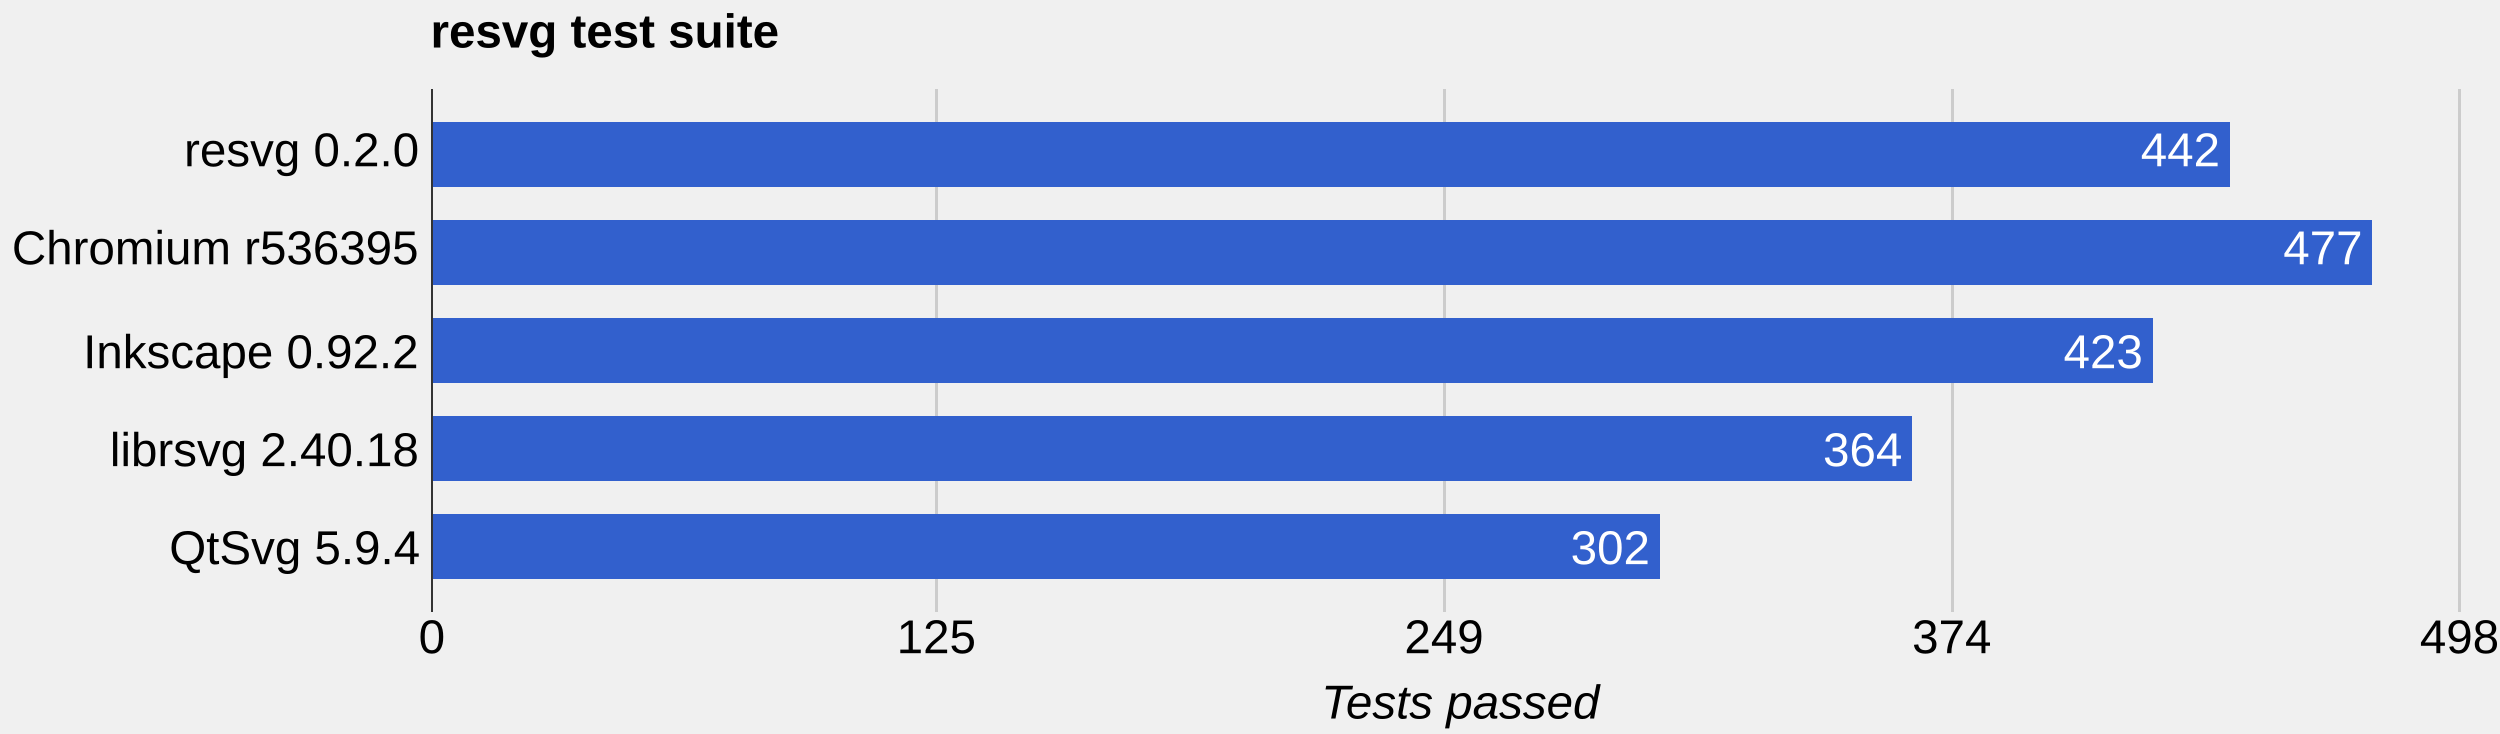
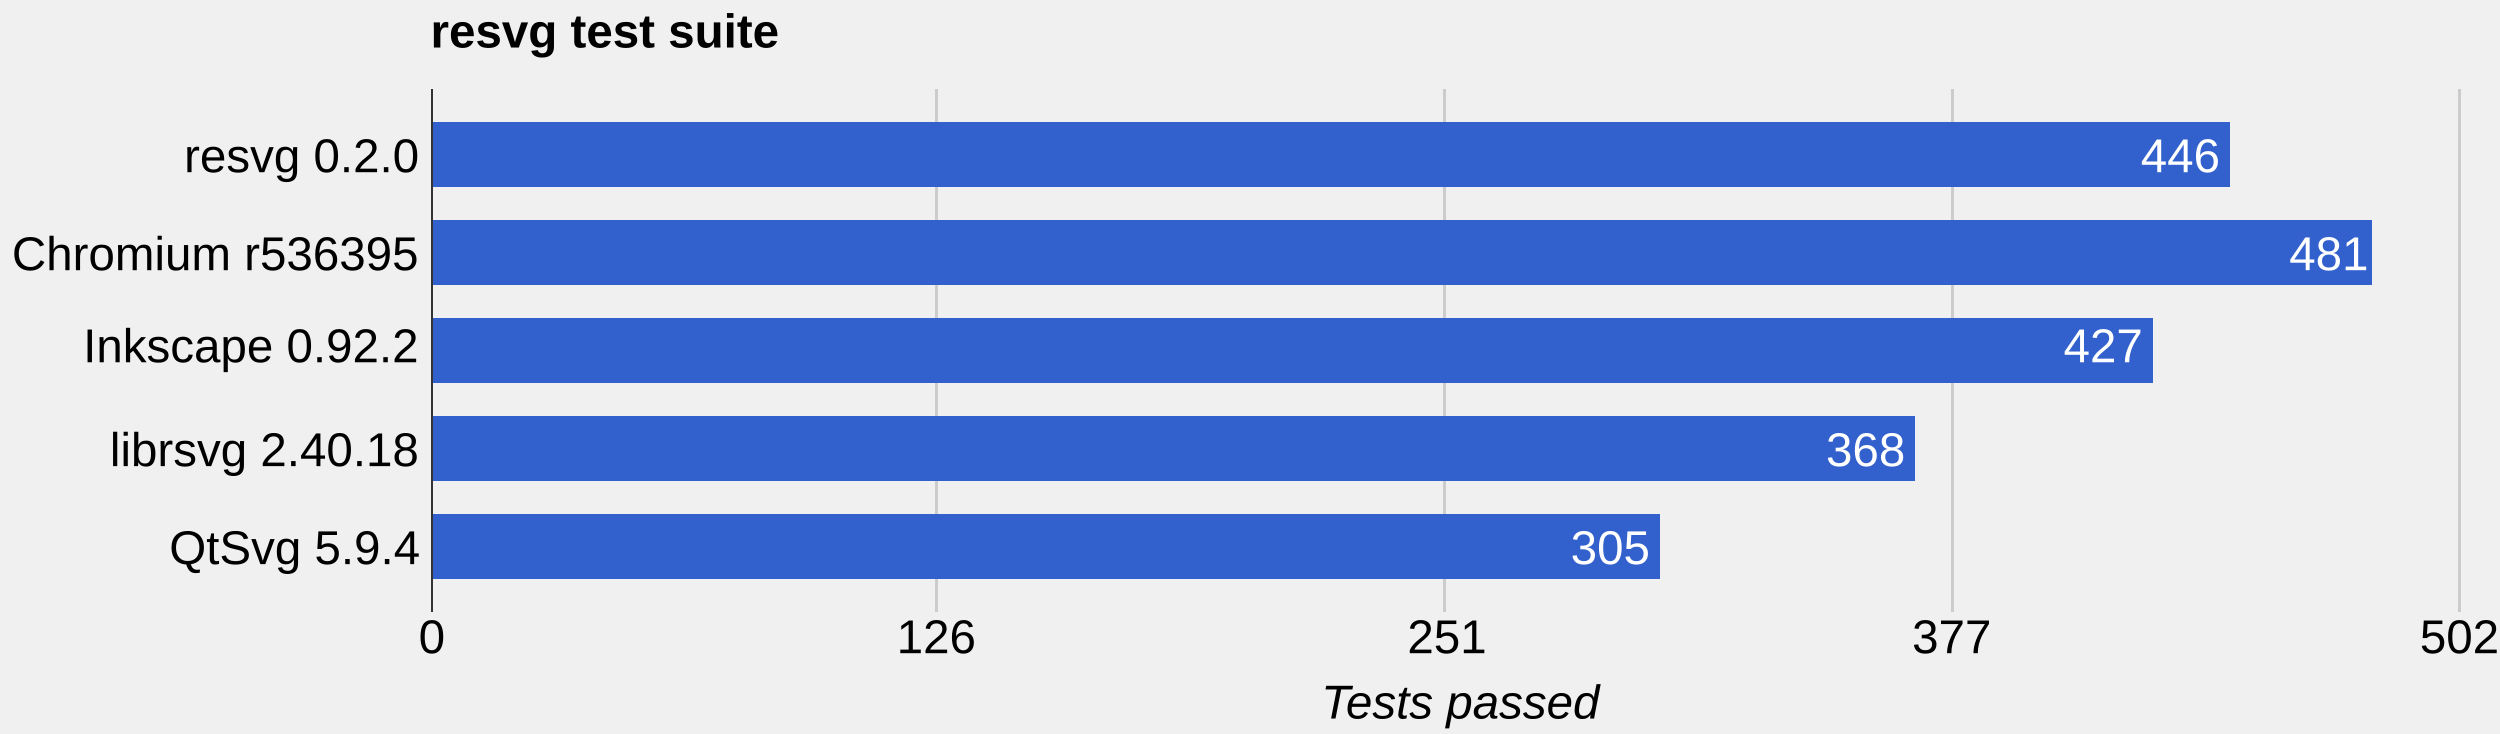
<svg xmlns="http://www.w3.org/2000/svg" height="247" shape-rendering="crispEdges" width="842">
  <text font-family="Arial" font-size="16" font-weight="bold" x="145" y="16">resvg test suite</text>
-   <text font-family="Arial" font-size="16" x="62" y="56">resvg 0.2.0</text>
-   <text font-family="Arial" font-size="16" x="4" y="89">Chromium r536395</text>
-   <text font-family="Arial" font-size="16" x="28" y="124">Inkscape 0.92.2</text>
+   <text font-family="Arial" font-size="16" x="62" y="58">resvg 0.2.0</text>
+   <text font-family="Arial" font-size="16" x="4" y="91">Chromium r536395</text>
+   <text font-family="Arial" font-size="16" x="28" y="122">Inkscape 0.92.2</text>
  <text font-family="Arial" font-size="16" x="37" y="157">librsvg 2.40.18</text>
  <text font-family="Arial" font-size="16" x="57" y="190">QtSvg 5.9.4</text>
  <rect fill="#ccc" height="176" width="1" x="145" y="30" />
  <text fill="#000" font-family="Arial" font-size="16" x="141" y="220">0</text>
  <rect fill="#ccc" height="176" width="1" x="315" y="30" />
-   <text fill="#000" font-family="Arial" font-size="16" x="302" y="220">125</text>
+   <text fill="#000" font-family="Arial" font-size="16" x="302" y="220">126</text>
  <rect fill="#ccc" height="176" width="1" x="486" y="30" />
-   <text fill="#000" font-family="Arial" font-size="16" x="473" y="220">249</text>
+   <text fill="#000" font-family="Arial" font-size="16" x="474" y="220">251</text>
  <rect fill="#ccc" height="176" width="1" x="657" y="30" />
-   <text fill="#000" font-family="Arial" font-size="16" x="644" y="220">374</text>
+   <text fill="#000" font-family="Arial" font-size="16" x="644" y="220">377</text>
  <rect fill="#ccc" height="176" width="1" x="828" y="30" />
-   <text fill="#000" font-family="Arial" font-size="16" x="815" y="220">498</text>
+   <text fill="#000" font-family="Arial" font-size="16" x="815" y="220">502</text>
  <rect fill="#3260cd" height="22" width="606" x="145" y="41" />
-   <text fill="#fff" font-family="Arial" font-size="16" x="721" y="56">442</text>
+   <text fill="#fff" font-family="Arial" font-size="16" x="721" y="58">446</text>
  <rect fill="#3260cd" height="22" width="654" x="145" y="74" />
-   <text fill="#fff" font-family="Arial" font-size="16" x="769" y="89">477</text>
+   <text fill="#fff" font-family="Arial" font-size="16" x="771" y="91">481</text>
  <rect fill="#3260cd" height="22" width="580" x="145" y="107" />
-   <text fill="#fff" font-family="Arial" font-size="16" x="695" y="124">423</text>
-   <rect fill="#3260cd" height="22" width="499" x="145" y="140" />
-   <text fill="#fff" font-family="Arial" font-size="16" x="614" y="157">364</text>
+   <text fill="#fff" font-family="Arial" font-size="16" x="695" y="122">427</text>
+   <rect fill="#3260cd" height="22" width="500" x="145" y="140" />
+   <text fill="#fff" font-family="Arial" font-size="16" x="615" y="157">368</text>
  <rect fill="#3260cd" height="22" width="414" x="145" y="173" />
-   <text fill="#fff" font-family="Arial" font-size="16" x="529" y="190">302</text>
+   <text fill="#fff" font-family="Arial" font-size="16" x="529" y="190">305</text>
  <rect fill="#333" height="176" width="1" x="145" y="30" />
  <text font-family="Arial" font-size="16" font-style="italic" x="445" y="242">Tests passed</text>
</svg>
